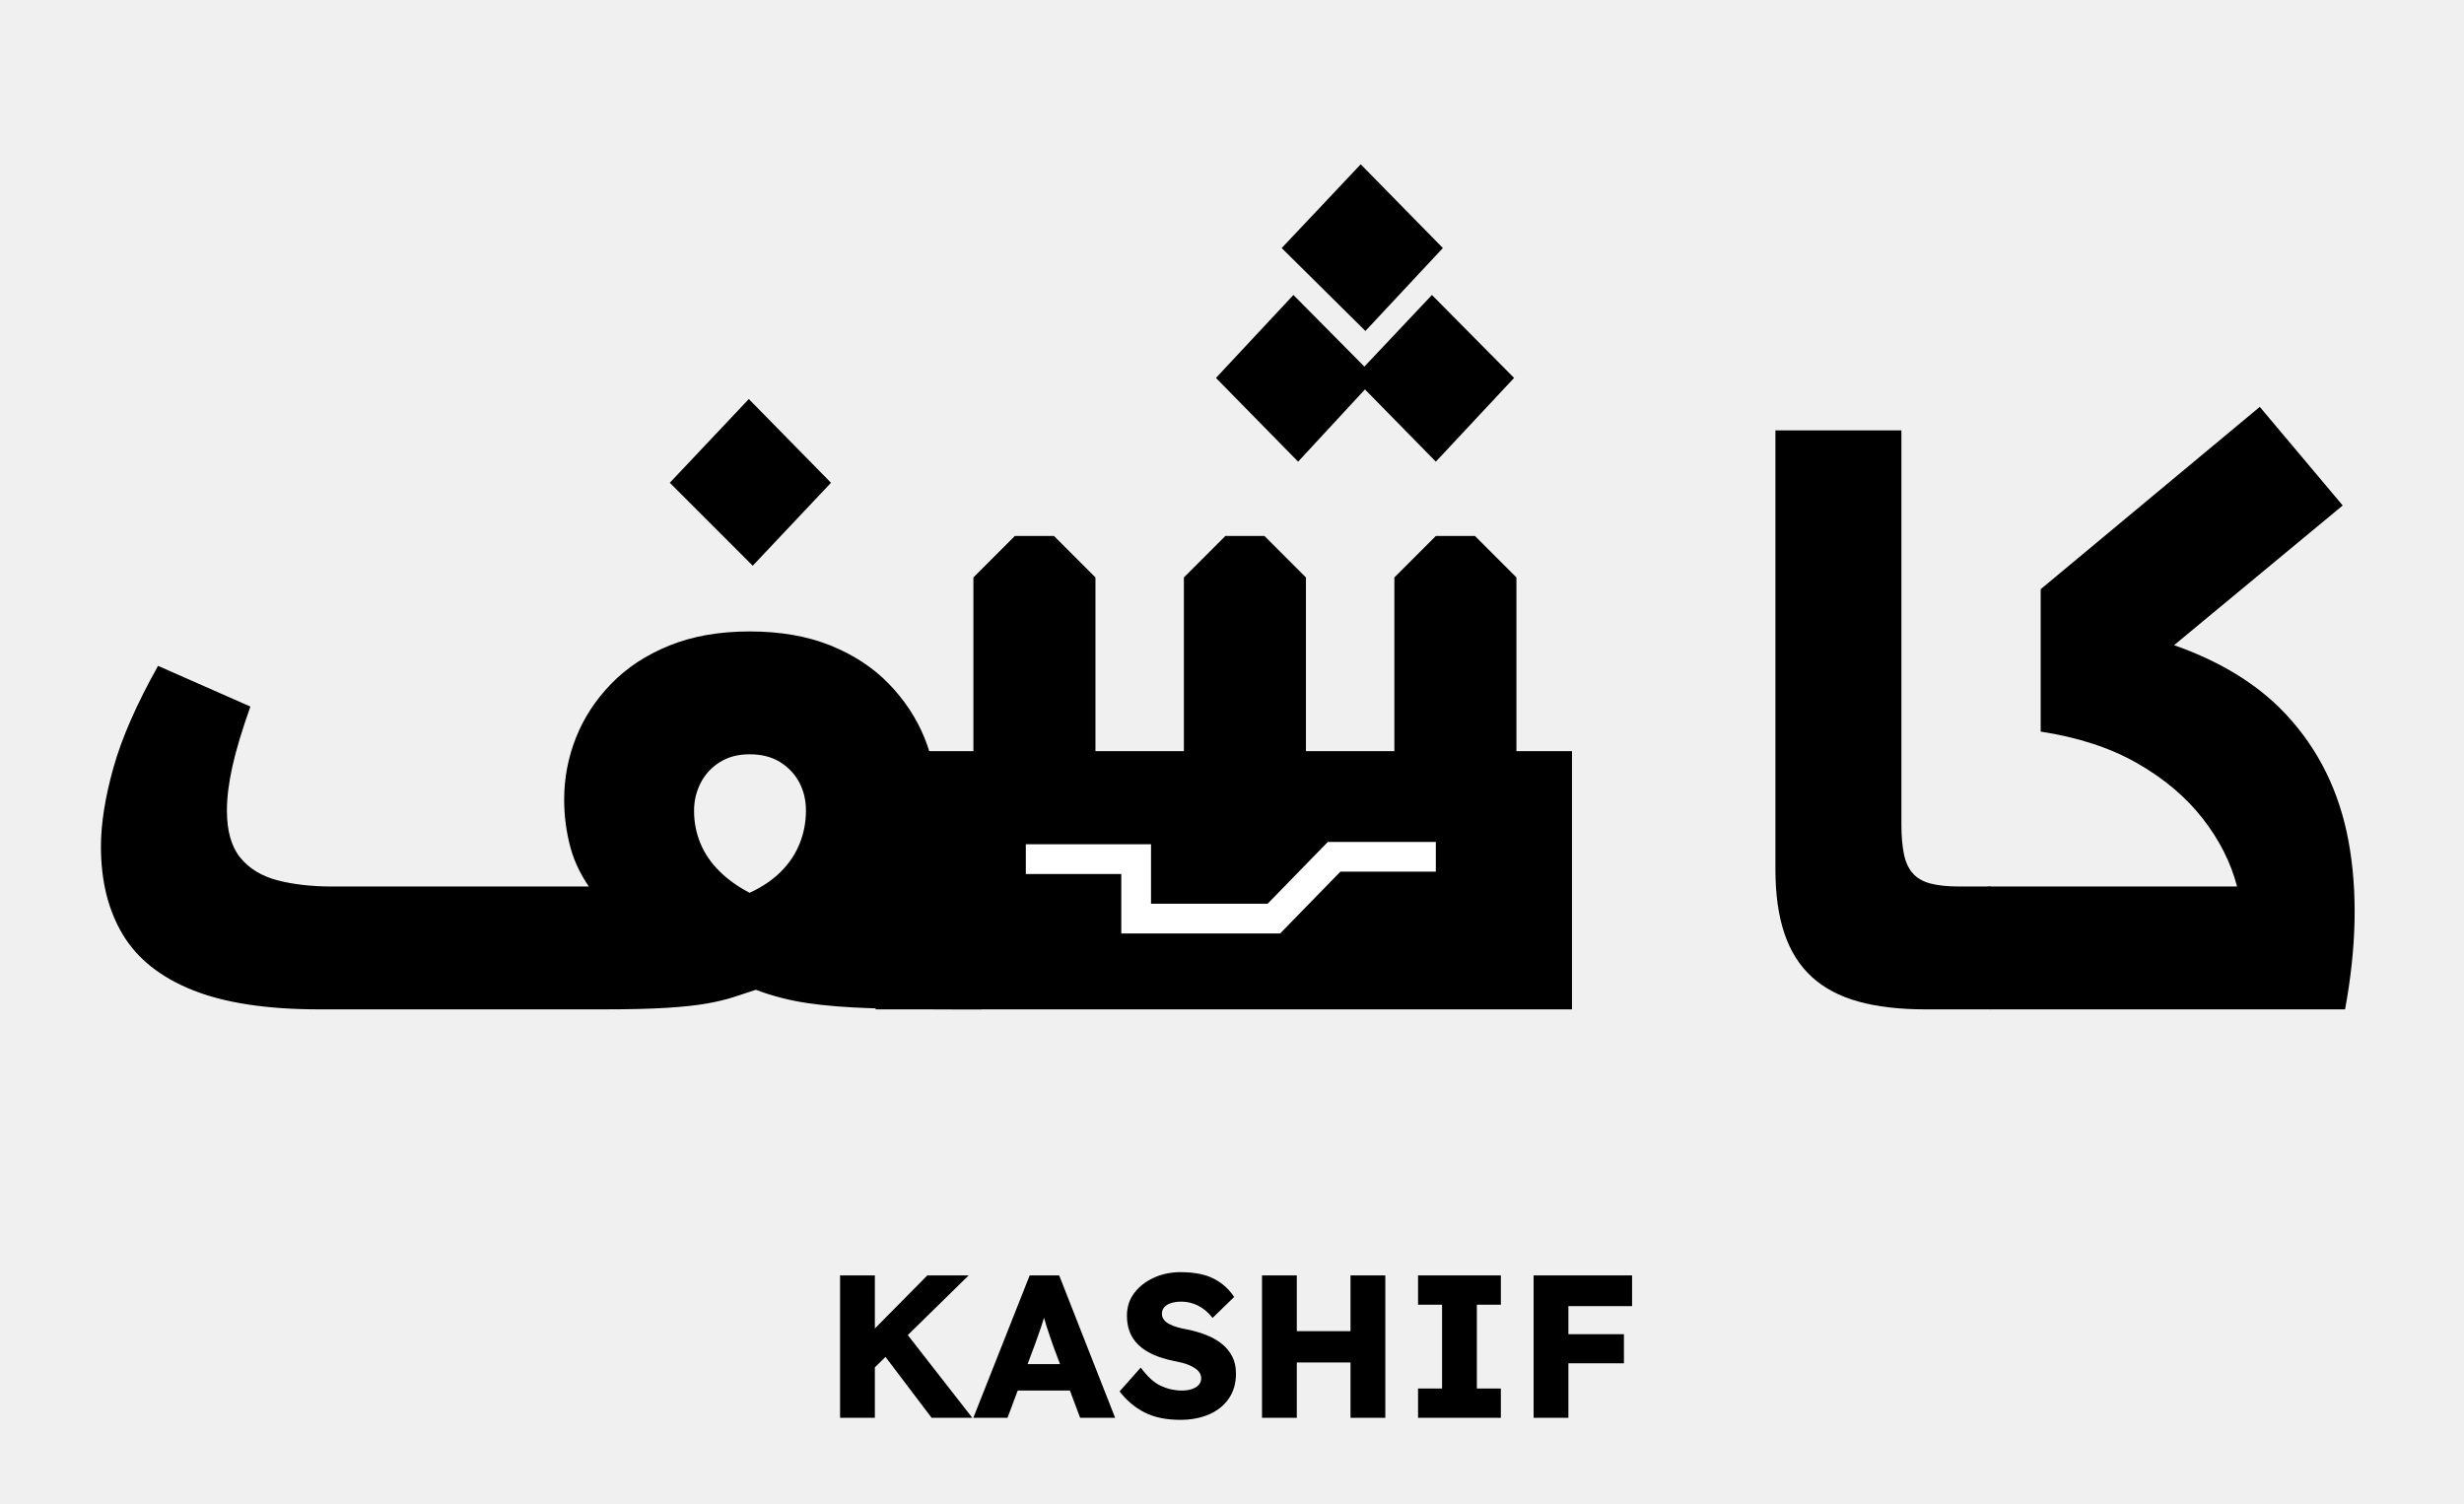
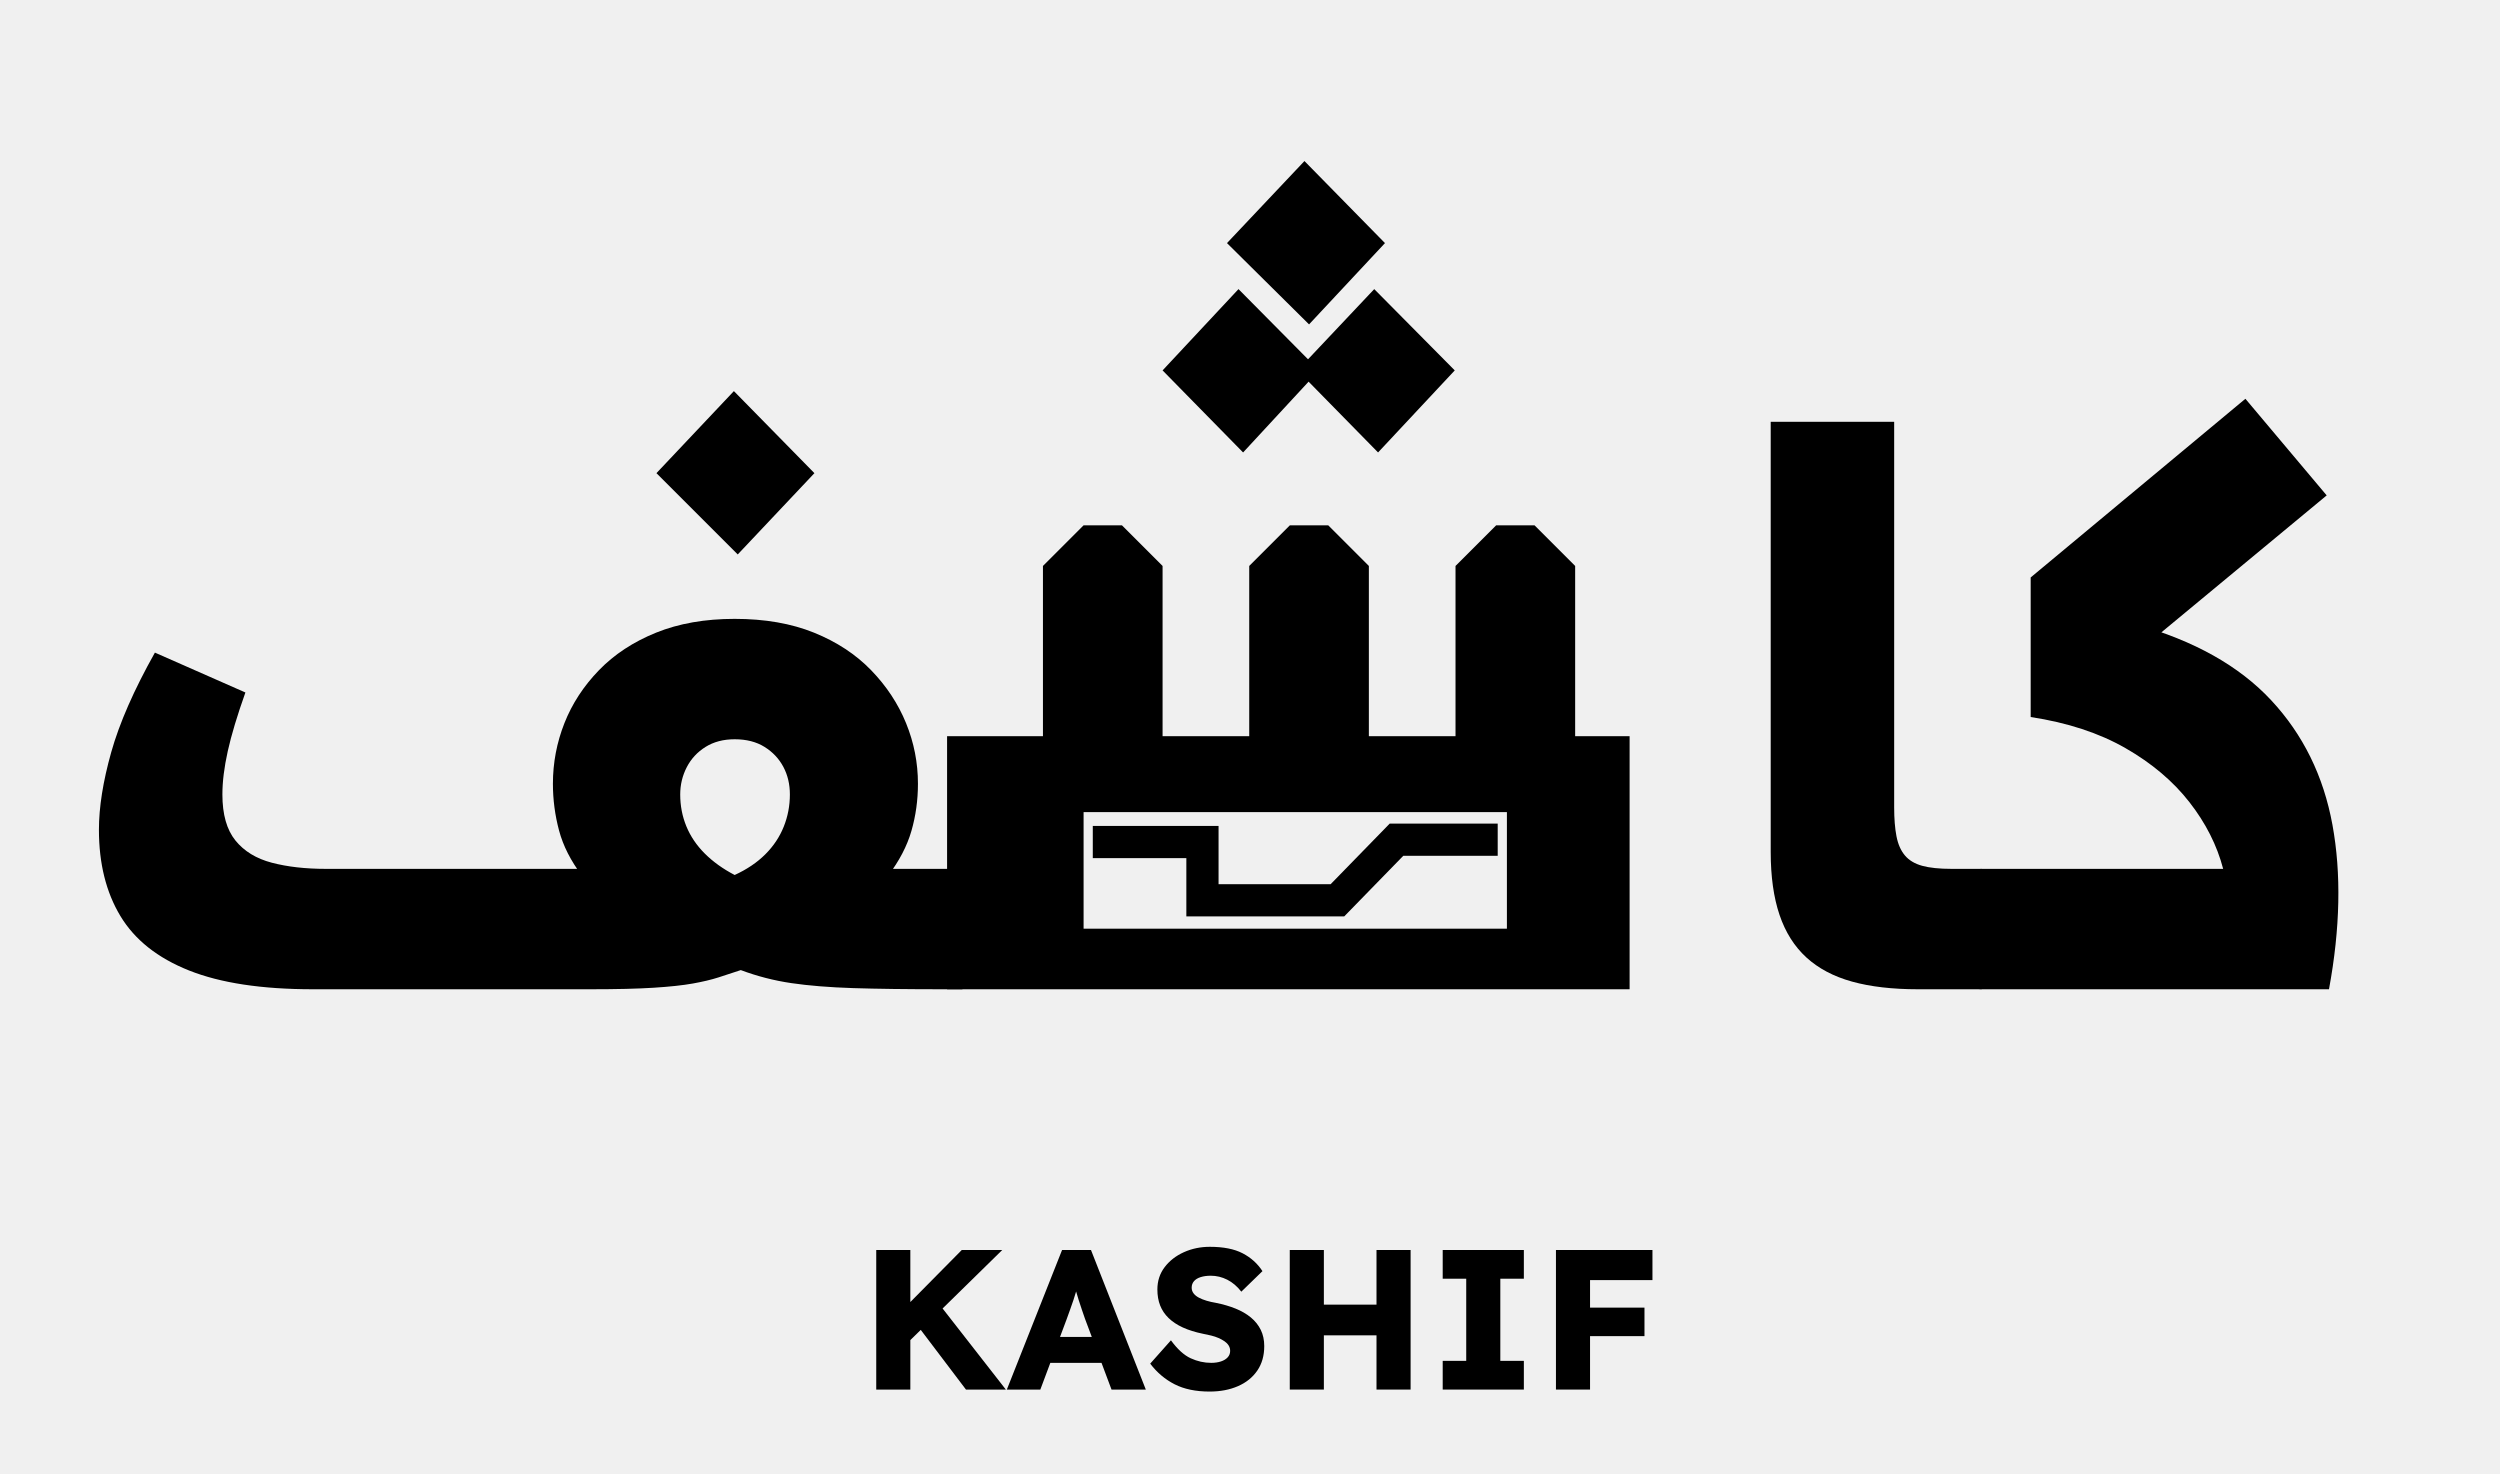
- <svg xmlns="http://www.w3.org/2000/svg" viewBox="0 0 3149 1922" role="img" aria-label="كاشف — KASHIF">
+ <svg xmlns="http://www.w3.org/2000/svg" viewBox="0 0 3260 1922" role="img" aria-label="كاشف — KASHIF">
+   <defs>
+     <mask id="logo-flat-fuse-window">
+       <rect x="-1000" y="-1000" width="6000" height="4000" fill="white" />
+       <rect x="1303" y="79" width="552" height="152" fill="black" />
+     </mask>
+   </defs>
  <g transform="translate(110 1290) scale(1 -1)">
    <g fill="currentColor">
      <path d="M298 0Q198 0 136.5 24.5Q75 49 47.0 95.5Q19 142 19 208Q19 252 35.0 309.0Q51 366 92 439L210 387Q194 342 187.0 310.5Q180 279 180 254Q180 215 197.0 194.0Q214 173 244.5 165.0Q275 157 315 157H684L570 0ZM533 0V157H677Q674 156 669.5 154.0Q665 152 659.5 150.5Q654 149 649 148Q627 177 619.0 207.0Q611 237 611 268Q611 309 626.0 347.0Q641 385 671.0 416.0Q701 447 745.5 465.0Q790 483 848 483Q907 483 951.5 465.0Q996 447 1026.0 416.0Q1056 385 1071.5 347.0Q1087 309 1087 268Q1087 236 1078.5 206.5Q1070 177 1048 148Q1039 150 1038.0 152.0Q1037 154 1028 157H1145V0H1120Q1049 0 1002.5 1.5Q956 3 922.0 8.0Q888 13 856 25Q841 20 827.0 15.5Q813 11 793.5 7.5Q774 4 742.5 2.0Q711 0 660 0ZM848 149Q872 160 888.0 176.0Q904 192 912.0 212.0Q920 232 920 254Q920 274 911.5 290.0Q903 306 887.0 316.0Q871 326 848 326Q826 326 810.0 316.0Q794 306 785.5 289.5Q777 273 777 254Q777 232 785.0 212.5Q793 193 809.0 177.0Q825 161 848 149ZM533 157H543V0H533Q503 0 503 78Q503 157 533 157ZM852 567 746 673 847 780 952 673Z" transform="translate(0 0)" />
-       <path d="M261 0Q211 0 175.0 10.0Q139 20 115.5 41.5Q92 63 80.5 97.0Q69 131 69 179V740H230V237Q230 215 233.0 199.5Q236 184 244.0 174.5Q252 165 266.5 161.0Q281 157 305 157H344V0Z" transform="translate(2090 0)" />
-       <path d="M64 537 344 770 450 644 176 417 201 476Q315 444 377.5 377.0Q440 310 457.5 214.5Q475 119 453 0H0V157H315Q303 203 271.0 244.0Q239 285 187.5 314.5Q136 344 64 355ZM0 157H10V0H0Q-30 0 -30 78Q-30 157 0 157Z" transform="translate(2434 0)" />
+       <path d="M261 0Q211 0 175.0 10.0Q139 20 115.5 41.5Q92 63 80.5 97.0Q69 131 69 179V740H230V237Q230 215 233.0 199.5Q236 184 244.0 174.5Q252 165 266.5 161.0Q281 157 305 157H344V0Z" transform="translate(2130 0)" />
+       <path d="M64 537 344 770 450 644 176 417 201 476Q315 444 377.5 377.0Q440 310 457.5 214.5Q475 119 453 0H0V157H315Q303 203 271.0 244.0Q239 285 187.5 314.5Q136 344 64 355ZM0 157H10V0H0Q-30 0 -30 78Q-30 157 0 157Z" transform="translate(2474 0)" />
    </g>
    <g fill="currentColor">
-       <path d="M490 565 383 671 484 778 589 671Z" transform="translate(1145 302)" />
-       <path d="M404 398 299 505 398 611 503 505Z" transform="translate(1145 302)" />
-       <path d="M580 398 475 505 575 611 680 505Z" transform="translate(1145 302)" />
+       <path d="M490 565 383 671 484 778 589 671Z" transform="translate(1107 302)" />
+       <path d="M404 398 299 505 398 611 503 505Z" transform="translate(1107 302)" />
+       <path d="M580 398 475 505 575 611 680 505Z" transform="translate(1107 302)" />
    </g>
-     <path d="M1134 310 h156 V552 l-53 53 h-50 l-53 -53 Z" fill="currentColor" />
-     <path d="M1403 310 h156 V552 l-53 53 h-50 l-53 -53 Z" fill="currentColor" />
-     <path d="M1672 310 h156 V552 l-53 53 h-50 l-53 -53 Z" fill="currentColor" />
-     <rect x="1009" y="0" width="890" height="330" fill="currentColor" />
-     <rect x="1187" y="79" width="552" height="152" fill="currentColor" />
-     <polyline points="1220 192 1342 192 1342 116 1518 116 1595 195 1706 195" fill="none" stroke="#fff" stroke-width="38" stroke-linecap="square" stroke-linejoin="miter" />
+     <path d="M1250 310 h156 V552 l-53 53 h-50 l-53 -53 Z" fill="currentColor" />
+     <path d="M1519 310 h156 V552 l-53 53 h-50 l-53 -53 Z" fill="currentColor" />
+     <path d="M1788 310 h156 V552 l-53 53 h-50 l-53 -53 Z" fill="currentColor" />
+     <rect x="1125" y="0" width="890" height="330" fill="currentColor" mask="url(#logo-flat-fuse-window)" />
+     <polyline points="1336 192 1458 192 1458 116 1634 116 1711 195 1822 195" fill="none" stroke="currentColor" stroke-width="42" stroke-linecap="square" stroke-linejoin="miter" />
  </g>
-   <g transform="translate(1051 1812) scale(0.26 -0.26)" fill="currentColor">
+   <g transform="translate(1120 1812) scale(0.26 -0.26)" fill="currentColor">
    <path d="M214 205 170 350 516 700H719ZM87 0V700H258V0ZM537 0 278 342 393 441 737 0Z" transform="translate(0 0)" />
    <path d="M0 0 277 700H422L697 0H525L392 355Q385 376 376.5 400.0Q368 424 360.0 450.0Q352 476 345.0 500.0Q338 524 333 545L362 546Q356 521 349.0 497.0Q342 473 334.0 449.0Q326 425 317.5 401.5Q309 378 300 353L168 0ZM132 134 186 264H506L560 134Z" transform="translate(742 0)" />
    <path d="M320 -10Q216 -10 144.5 26.5Q73 63 22 130L126 247Q175 180 225.0 157.0Q275 134 328 134Q355 134 376.5 141.0Q398 148 410.5 161.5Q423 175 423 194Q423 209 415.5 221.0Q408 233 395.0 242.0Q382 251 365.0 258.5Q348 266 327.5 271.0Q307 276 286 280Q228 292 185.5 311.5Q143 331 114.5 358.5Q86 386 72.0 421.5Q58 457 58 502Q58 566 94.5 614.0Q131 662 191.0 689.0Q251 716 321 716Q423 716 485.5 683.5Q548 651 585 594L479 491Q448 531 408.5 551.0Q369 571 326 571Q297 571 275.0 564.0Q253 557 241.5 543.5Q230 530 230 511Q230 495 239.5 482.5Q249 470 266.0 461.0Q283 452 305.0 445.5Q327 439 351 435Q406 424 450.5 406.0Q495 388 527.0 361.5Q559 335 576.5 299.5Q594 264 594 218Q594 146 559.0 95.0Q524 44 462.0 17.0Q400 -10 320 -10Z" transform="translate(1439 0)" />
    <path d="M522 0V700H693V0ZM87 0V700H258V0ZM155 272V426H612V272Z" transform="translate(2074 0)" />
    <path d="M74 0V144H192V556H74V700H481V556H363V144H481V0Z" transform="translate(2854 0)" />
    <path d="M87 0V700H258V0ZM167 268V411H531V268ZM167 549V700H571V549Z" transform="translate(3409 0)" />
  </g>
</svg>
